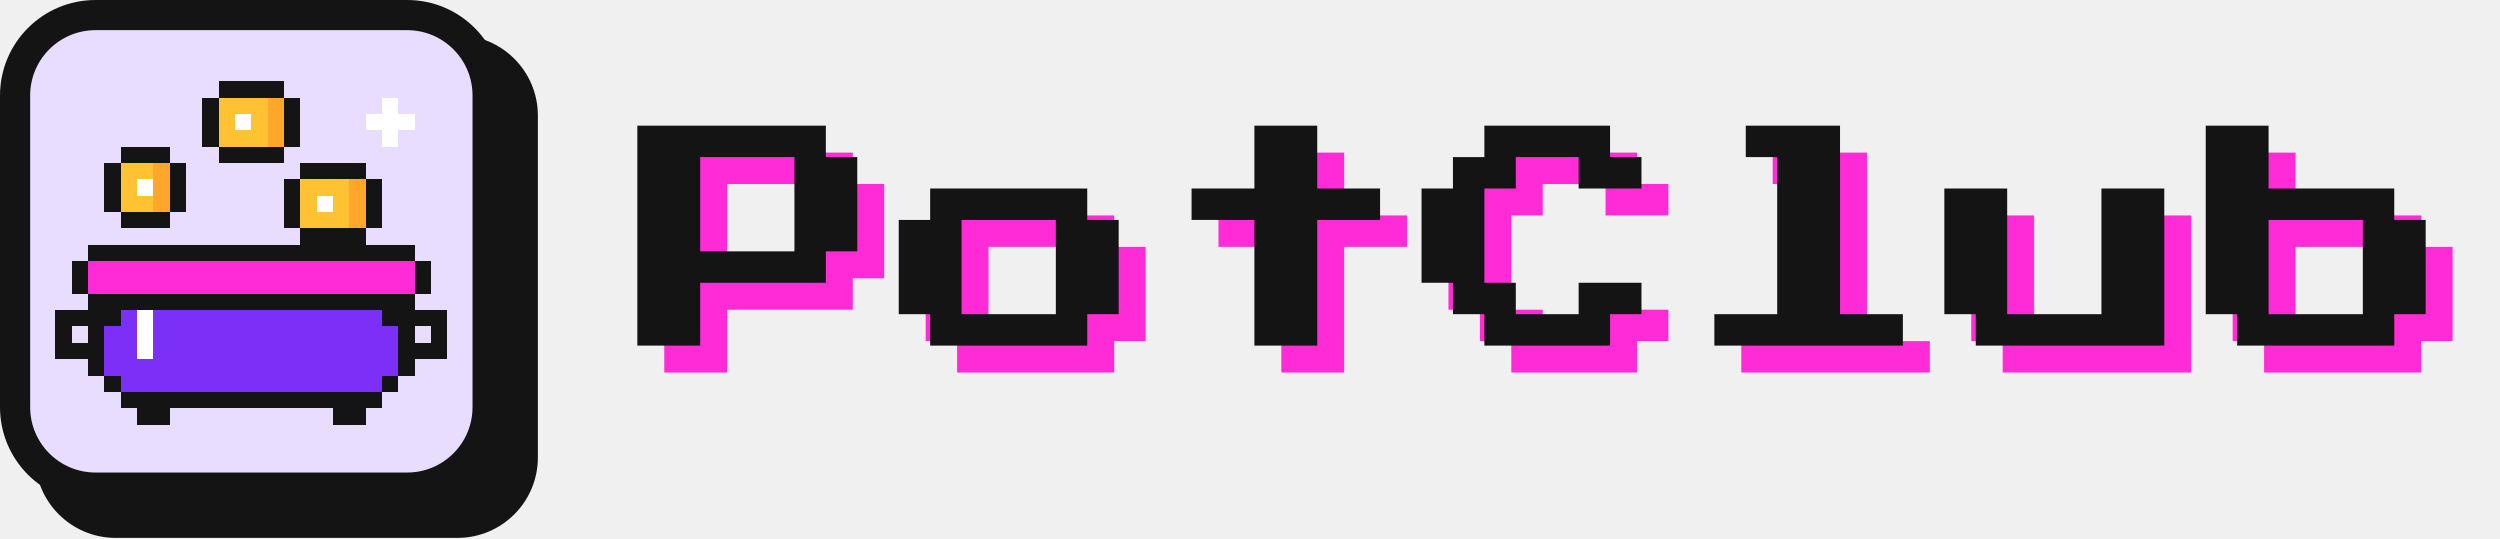
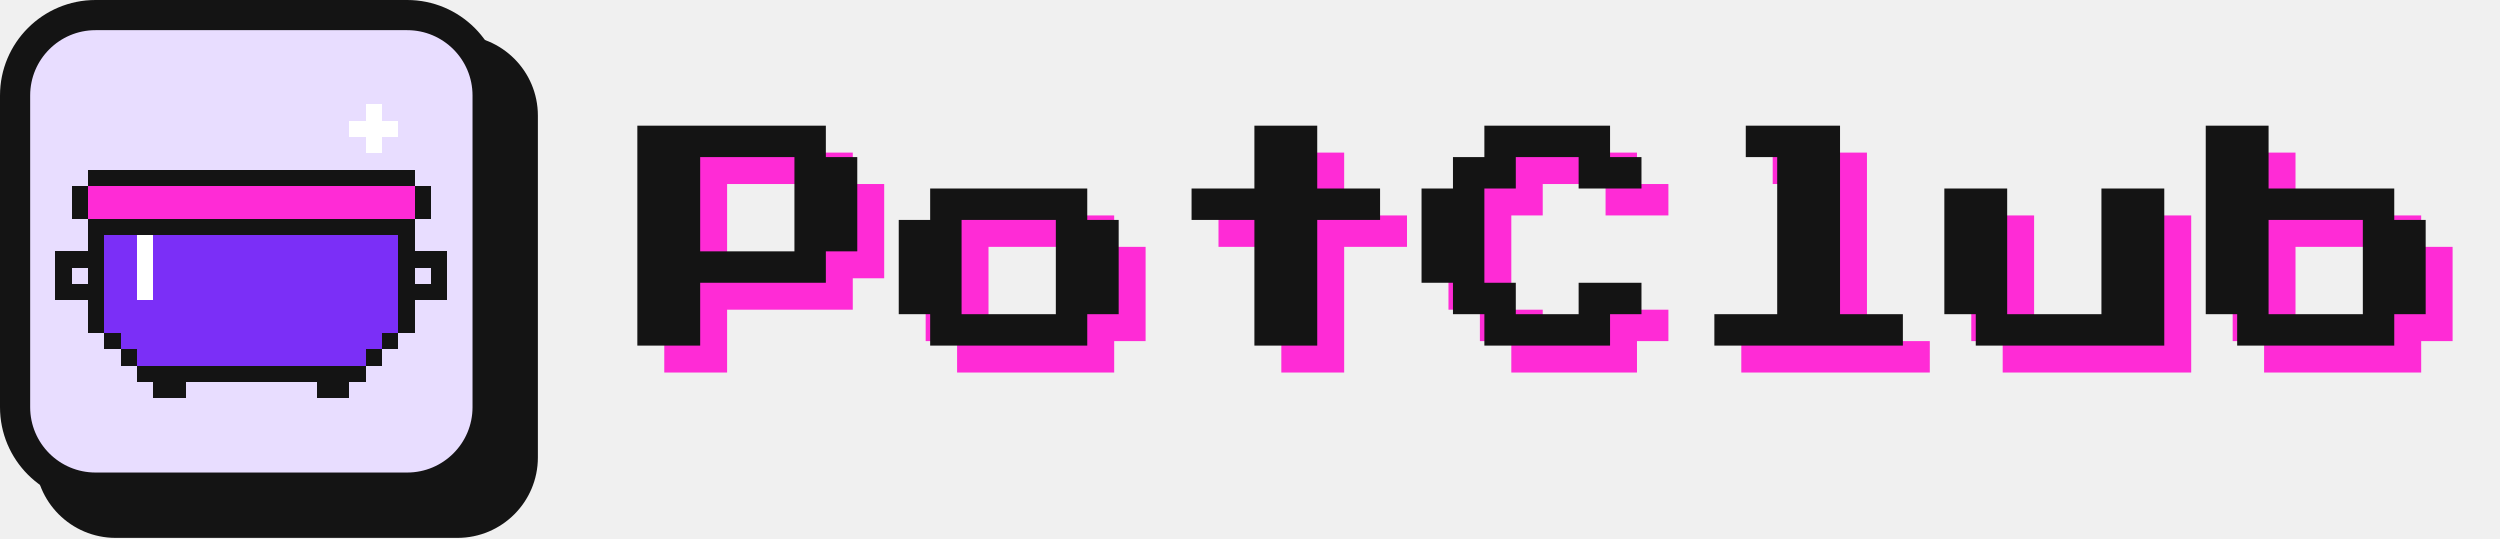
<svg xmlns="http://www.w3.org/2000/svg" viewBox="0 0 557 120" width="557" height="120" role="img" aria-labelledby="t">
  <rect x="7.84" y="7.84" width="112" height="112" rx="17.92" fill="#141414" />
  <rect x="3.36" y="3.36" width="105.28" height="105.28" rx="17.92" fill="#E8DDFF" stroke="#141414" stroke-width="6.72" />
  <g shape-rendering="crispEdges">
-     <rect x="48.72" y="18.144" width="14.56" height="3.64" fill="#141414" />
-     <rect x="45.08" y="21.784" width="3.64" height="3.64" fill="#141414" />
-     <rect x="48.72" y="21.784" width="10.92" height="3.64" fill="#FFC233" />
-     <rect x="59.64" y="21.784" width="3.64" height="3.64" fill="#FFA62B" />
-     <rect x="63.28" y="21.784" width="3.64" height="3.64" fill="#141414" />
-     <rect x="85.12" y="21.784" width="3.64" height="3.64" fill="#FFFFFF" />
-     <rect x="45.08" y="25.424" width="3.64" height="3.64" fill="#141414" />
-     <rect x="48.72" y="25.424" width="3.64" height="3.64" fill="#FFC233" />
-     <rect x="52.36" y="25.424" width="3.64" height="3.64" fill="#FFFFFF" />
-     <rect x="56" y="25.424" width="3.64" height="3.64" fill="#FFC233" />
-     <rect x="59.64" y="25.424" width="3.64" height="3.64" fill="#FFA62B" />
-     <rect x="63.28" y="25.424" width="3.64" height="3.64" fill="#141414" />
-     <rect x="81.48" y="25.424" width="10.92" height="3.64" fill="#FFFFFF" />
-     <rect x="45.08" y="29.064" width="3.64" height="3.64" fill="#141414" />
-     <rect x="48.72" y="29.064" width="10.92" height="3.64" fill="#FFC233" />
-     <rect x="59.64" y="29.064" width="3.64" height="3.64" fill="#FFA62B" />
-     <rect x="63.28" y="29.064" width="3.64" height="3.64" fill="#141414" />
-     <rect x="85.12" y="29.064" width="3.64" height="3.64" fill="#FFFFFF" />
-     <rect x="26.88" y="32.704" width="10.92" height="3.64" fill="#141414" />
-     <rect x="48.72" y="32.704" width="14.56" height="3.64" fill="#141414" />
-     <rect x="23.24" y="36.344" width="3.64" height="3.64" fill="#141414" />
-     <rect x="26.88" y="36.344" width="7.28" height="3.64" fill="#FFC233" />
-     <rect x="34.16" y="36.344" width="3.64" height="3.64" fill="#FFA62B" />
-     <rect x="37.8" y="36.344" width="3.64" height="3.64" fill="#141414" />
-     <rect x="66.92" y="36.344" width="14.56" height="3.64" fill="#141414" />
-     <rect x="23.24" y="39.984" width="3.64" height="3.64" fill="#141414" />
-     <rect x="26.88" y="39.984" width="3.64" height="3.64" fill="#FFC233" />
-     <rect x="30.52" y="39.984" width="3.64" height="3.64" fill="#FFFFFF" />
-     <rect x="34.16" y="39.984" width="3.64" height="3.64" fill="#FFA62B" />
-     <rect x="37.8" y="39.984" width="3.64" height="3.64" fill="#141414" />
-     <rect x="63.28" y="39.984" width="3.64" height="3.64" fill="#141414" />
-     <rect x="66.92" y="39.984" width="10.92" height="3.64" fill="#FFC233" />
-     <rect x="77.84" y="39.984" width="3.64" height="3.64" fill="#FFA62B" />
-     <rect x="81.48" y="39.984" width="3.64" height="3.64" fill="#141414" />
-     <rect x="23.24" y="43.624" width="3.64" height="3.64" fill="#141414" />
-     <rect x="26.88" y="43.624" width="7.28" height="3.64" fill="#FFC233" />
-     <rect x="34.16" y="43.624" width="3.64" height="3.64" fill="#FFA62B" />
-     <rect x="37.8" y="43.624" width="3.64" height="3.64" fill="#141414" />
-     <rect x="63.28" y="43.624" width="3.64" height="3.64" fill="#141414" />
-     <rect x="66.92" y="43.624" width="3.64" height="3.64" fill="#FFC233" />
-     <rect x="70.56" y="43.624" width="3.64" height="3.64" fill="#FFFFFF" />
-     <rect x="74.2" y="43.624" width="3.64" height="3.64" fill="#FFC233" />
-     <rect x="77.84" y="43.624" width="3.64" height="3.64" fill="#FFA62B" />
-     <rect x="81.48" y="43.624" width="3.64" height="3.64" fill="#141414" />
-     <rect x="26.88" y="47.264" width="10.92" height="3.64" fill="#141414" />
-     <rect x="63.28" y="47.264" width="3.64" height="3.64" fill="#141414" />
-     <rect x="66.92" y="47.264" width="10.92" height="3.64" fill="#FFC233" />
-     <rect x="77.84" y="47.264" width="3.64" height="3.64" fill="#FFA62B" />
-     <rect x="81.48" y="47.264" width="3.64" height="3.64" fill="#141414" />
-     <rect x="66.92" y="50.904" width="14.56" height="3.64" fill="#141414" />
-     <rect x="19.6" y="54.544" width="72.8" height="3.64" fill="#141414" />
-     <rect x="15.96" y="58.184" width="3.64" height="3.64" fill="#141414" />
-     <rect x="19.6" y="58.184" width="72.8" height="3.64" fill="#FF2BD6" />
-     <rect x="92.4" y="58.184" width="3.64" height="3.64" fill="#141414" />
-     <rect x="15.96" y="61.824" width="3.64" height="3.64" fill="#141414" />
-     <rect x="19.6" y="61.824" width="72.8" height="3.64" fill="#FF2BD6" />
-     <rect x="92.4" y="61.824" width="3.64" height="3.64" fill="#141414" />
-     <rect x="19.6" y="65.464" width="72.8" height="3.64" fill="#141414" />
-     <rect x="12.32" y="69.104" width="14.56" height="3.64" fill="#141414" />
-     <rect x="26.88" y="69.104" width="3.64" height="3.64" fill="#7B2FF7" />
-     <rect x="30.52" y="69.104" width="3.64" height="3.64" fill="#FFFFFF" />
-     <rect x="34.16" y="69.104" width="50.96" height="3.64" fill="#7B2FF7" />
-     <rect x="85.12" y="69.104" width="14.56" height="3.64" fill="#141414" />
-     <rect x="12.32" y="72.744" width="3.64" height="3.64" fill="#141414" />
-     <rect x="19.6" y="72.744" width="3.64" height="3.64" fill="#141414" />
-     <rect x="23.24" y="72.744" width="7.28" height="3.64" fill="#7B2FF7" />
-     <rect x="30.52" y="72.744" width="3.64" height="3.64" fill="#FFFFFF" />
-     <rect x="34.16" y="72.744" width="54.6" height="3.64" fill="#7B2FF7" />
-     <rect x="88.76" y="72.744" width="3.64" height="3.64" fill="#141414" />
-     <rect x="96.04" y="72.744" width="3.64" height="3.64" fill="#141414" />
-     <rect x="12.32" y="76.384" width="10.92" height="3.64" fill="#141414" />
-     <rect x="23.24" y="76.384" width="7.28" height="3.64" fill="#7B2FF7" />
-     <rect x="30.52" y="76.384" width="3.64" height="3.64" fill="#FFFFFF" />
-     <rect x="34.16" y="76.384" width="54.6" height="3.64" fill="#7B2FF7" />
-     <rect x="88.76" y="76.384" width="10.92" height="3.64" fill="#141414" />
-     <rect x="19.6" y="80.024" width="3.64" height="3.64" fill="#141414" />
-     <rect x="23.24" y="80.024" width="65.52" height="3.64" fill="#7B2FF7" />
-     <rect x="88.76" y="80.024" width="3.64" height="3.64" fill="#141414" />
-     <rect x="23.24" y="83.664" width="3.64" height="3.64" fill="#141414" />
-     <rect x="26.88" y="83.664" width="58.24" height="3.64" fill="#7B2FF7" />
-     <rect x="85.12" y="83.664" width="3.64" height="3.64" fill="#141414" />
-     <rect x="26.88" y="87.304" width="58.24" height="3.64" fill="#141414" />
-     <rect x="30.52" y="90.944" width="7.28" height="3.64" fill="#141414" />
-     <rect x="74.2" y="90.944" width="7.28" height="3.64" fill="#141414" />
+     <rect x="81.48" y="23.24" width="3.64" height="3.64" fill="#FFFFFF" />
+     <rect x="77.84" y="26.88" width="10.92" height="3.64" fill="#FFFFFF" />
+     <rect x="81.48" y="30.52" width="3.64" height="3.64" fill="#FFFFFF" />
+     <rect x="19.6" y="37.8" width="72.8" height="3.64" fill="#141414" />
+     <rect x="15.96" y="41.44" width="3.64" height="3.64" fill="#141414" />
+     <rect x="19.6" y="41.44" width="72.8" height="3.64" fill="#FF2BD6" />
+     <rect x="92.4" y="41.44" width="3.64" height="3.64" fill="#141414" />
+     <rect x="15.96" y="45.08" width="3.64" height="3.64" fill="#141414" />
+     <rect x="19.6" y="45.08" width="72.8" height="3.64" fill="#FF2BD6" />
+     <rect x="92.4" y="45.08" width="3.64" height="3.64" fill="#141414" />
+     <rect x="19.6" y="48.72" width="72.8" height="3.64" fill="#141414" />
+     <rect x="19.6" y="52.36" width="3.64" height="3.64" fill="#141414" />
+     <rect x="23.24" y="52.36" width="7.28" height="3.64" fill="#7B2FF7" />
+     <rect x="30.52" y="52.36" width="3.64" height="3.64" fill="#FFFFFF" />
+     <rect x="34.16" y="52.36" width="54.6" height="3.64" fill="#7B2FF7" />
+     <rect x="88.76" y="52.36" width="3.64" height="3.64" fill="#141414" />
+     <rect x="12.32" y="56" width="10.92" height="3.64" fill="#141414" />
+     <rect x="23.24" y="56" width="7.28" height="3.64" fill="#7B2FF7" />
+     <rect x="30.52" y="56" width="3.64" height="3.64" fill="#FFFFFF" />
+     <rect x="34.16" y="56" width="54.6" height="3.64" fill="#7B2FF7" />
+     <rect x="88.76" y="56" width="10.92" height="3.64" fill="#141414" />
+     <rect x="12.32" y="59.64" width="3.64" height="3.64" fill="#141414" />
+     <rect x="19.6" y="59.64" width="3.64" height="3.64" fill="#141414" />
+     <rect x="23.24" y="59.64" width="7.28" height="3.64" fill="#7B2FF7" />
+     <rect x="30.52" y="59.64" width="3.64" height="3.64" fill="#FFFFFF" />
+     <rect x="34.16" y="59.64" width="54.6" height="3.64" fill="#7B2FF7" />
+     <rect x="88.76" y="59.64" width="3.64" height="3.64" fill="#141414" />
+     <rect x="96.04" y="59.64" width="3.64" height="3.64" fill="#141414" />
+     <rect x="12.32" y="63.28" width="10.92" height="3.64" fill="#141414" />
+     <rect x="23.24" y="63.28" width="7.28" height="3.64" fill="#7B2FF7" />
+     <rect x="30.52" y="63.28" width="3.64" height="3.64" fill="#FFFFFF" />
+     <rect x="34.16" y="63.28" width="54.6" height="3.64" fill="#7B2FF7" />
+     <rect x="88.76" y="63.28" width="10.92" height="3.64" fill="#141414" />
+     <rect x="19.6" y="66.92" width="3.64" height="3.64" fill="#141414" />
+     <rect x="23.24" y="66.92" width="65.52" height="3.64" fill="#7B2FF7" />
+     <rect x="88.76" y="66.92" width="3.64" height="3.64" fill="#141414" />
+     <rect x="19.6" y="70.56" width="3.64" height="3.64" fill="#141414" />
+     <rect x="23.24" y="70.56" width="65.52" height="3.64" fill="#7B2FF7" />
+     <rect x="88.76" y="70.56" width="3.64" height="3.64" fill="#141414" />
+     <rect x="23.24" y="74.2" width="3.64" height="3.64" fill="#141414" />
+     <rect x="26.88" y="74.2" width="58.24" height="3.64" fill="#7B2FF7" />
+     <rect x="85.12" y="74.2" width="3.64" height="3.64" fill="#141414" />
+     <rect x="26.88" y="77.84" width="3.64" height="3.64" fill="#141414" />
+     <rect x="30.52" y="77.84" width="50.96" height="3.64" fill="#7B2FF7" />
+     <rect x="81.48" y="77.84" width="3.64" height="3.64" fill="#141414" />
+     <rect x="30.52" y="81.48" width="50.96" height="3.64" fill="#141414" />
+     <rect x="34.16" y="85.12" width="7.28" height="3.64" fill="#141414" />
+     <rect x="70.56" y="85.12" width="7.28" height="3.64" fill="#141414" />
  </g>
  <path d="M148.0 83.0V34.0H190.0V41.0H197.0V62.0H190.0V69.0H162.0V83.0ZM162.0 62.0H183.0V41.0H162.0ZM213.24 83.0V76.0H206.24V55.0H213.24V48.0H248.24V55.0H255.24V76.0H248.24V83.0ZM220.24 76.0H241.24V55.0H220.24ZM285.48 83.0V55.0H271.48V48.0H285.48V34.0H299.48V48.0H313.48V55.0H299.48V83.0ZM336.72 83.0V76.0H329.72V69.0H322.72V48.0H329.72V41.0H336.72V34.0H364.72V41.0H371.72V48.0H357.72V41.0H343.72V48.0H336.72V69.0H343.72V76.0H357.72V69.0H371.72V76.0H364.72V83.0ZM387.96 83.0V76.0H401.96V41.0H394.96V34.0H415.96V76.0H429.96V83.0ZM446.2 83.0V76.0H439.2V48.0H453.2V76.0H474.2V48.0H488.2V83.0ZM504.44 83.0V76.0H497.44V34.0H511.44V48.0H539.44V55.0H546.44V76.0H539.44V83.0ZM511.44 76.0H532.44V55.0H511.44Z" fill="#FF2BD6" />
  <path d="M142.0 77.0V28.0H184.0V35.0H191.0V56.0H184.0V63.0H156.0V77.0ZM156.0 56.0H177.0V35.0H156.0ZM207.24 77.0V70.0H200.24V49.0H207.24V42.0H242.24V49.0H249.24V70.0H242.24V77.0ZM214.24 70.0H235.24V49.0H214.24ZM279.48 77.0V49.0H265.48V42.0H279.48V28.0H293.48V42.0H307.48V49.0H293.48V77.0ZM330.72 77.0V70.0H323.72V63.0H316.72V42.0H323.72V35.0H330.72V28.0H358.72V35.0H365.72V42.0H351.72V35.0H337.72V42.0H330.72V63.0H337.72V70.0H351.72V63.0H365.72V70.0H358.72V77.0ZM381.96 77.0V70.0H395.96V35.0H388.96V28.0H409.96V70.0H423.96V77.0ZM440.2 77.0V70.0H433.2V42.0H447.2V70.0H468.2V42.0H482.2V77.0ZM498.44 77.0V70.0H491.44V28.0H505.44V42.0H533.44V49.0H540.44V70.0H533.44V77.0ZM505.44 70.0H526.44V49.0H505.44Z" fill="#141414" />
</svg>
